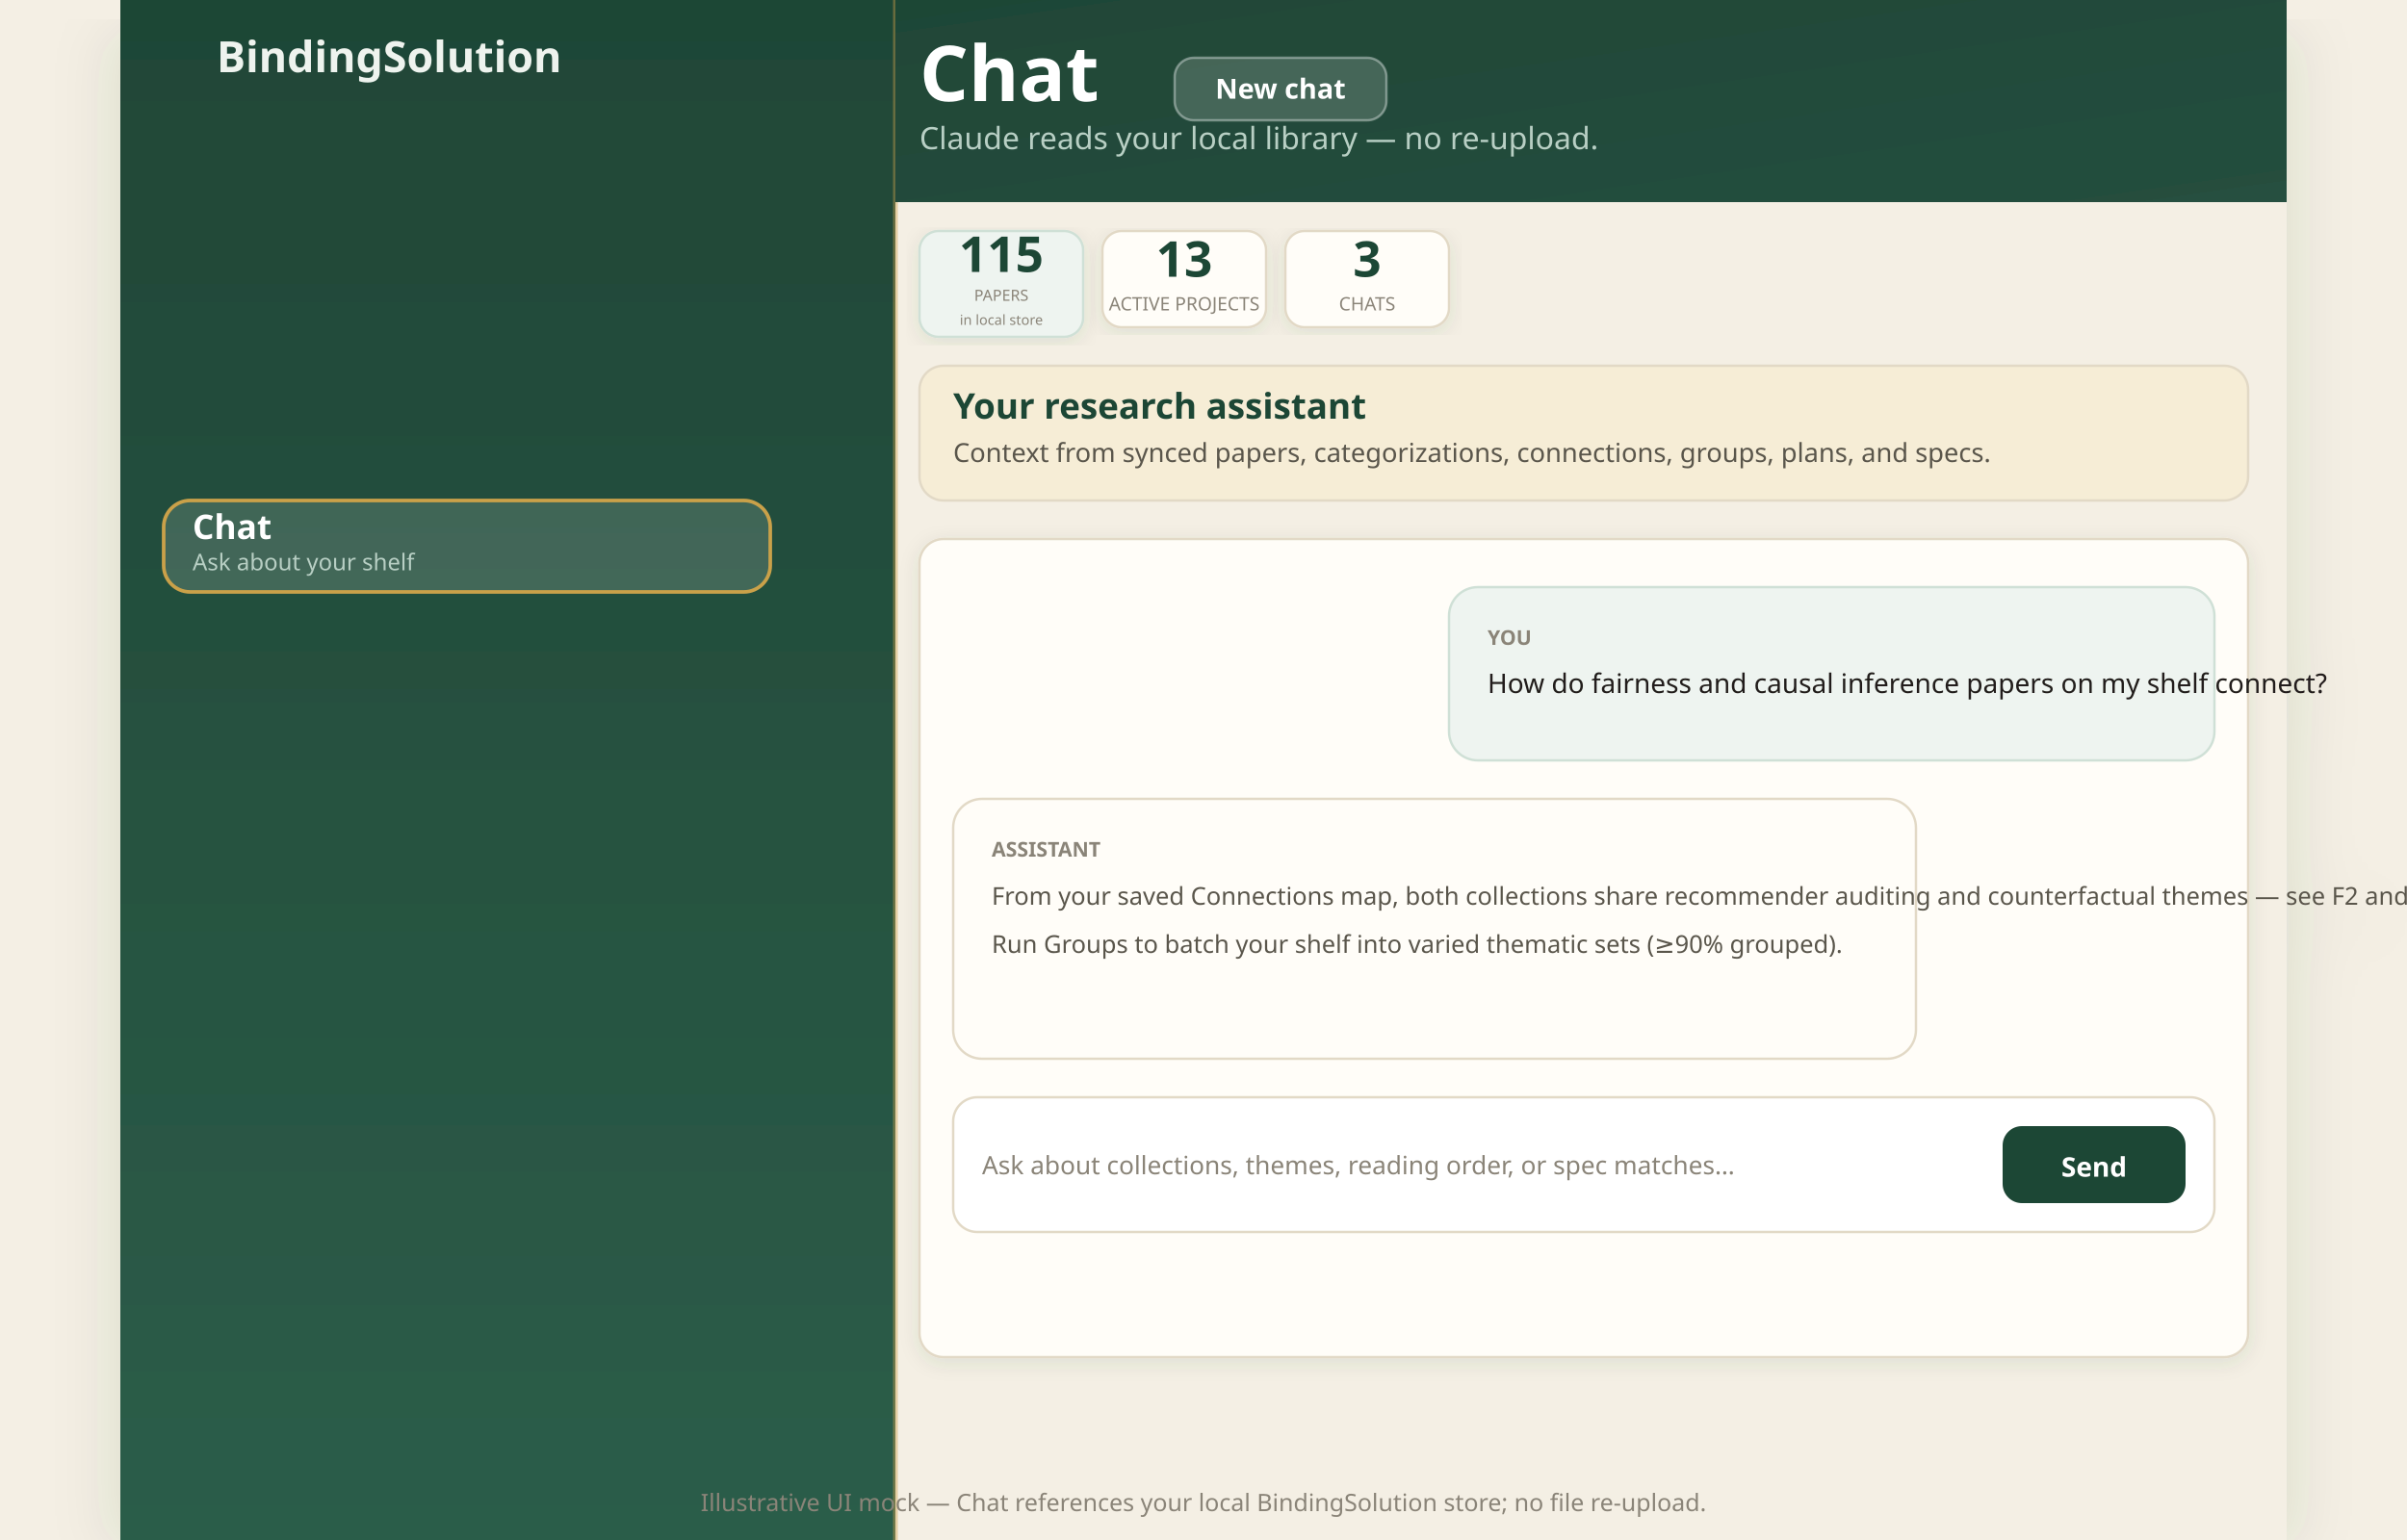
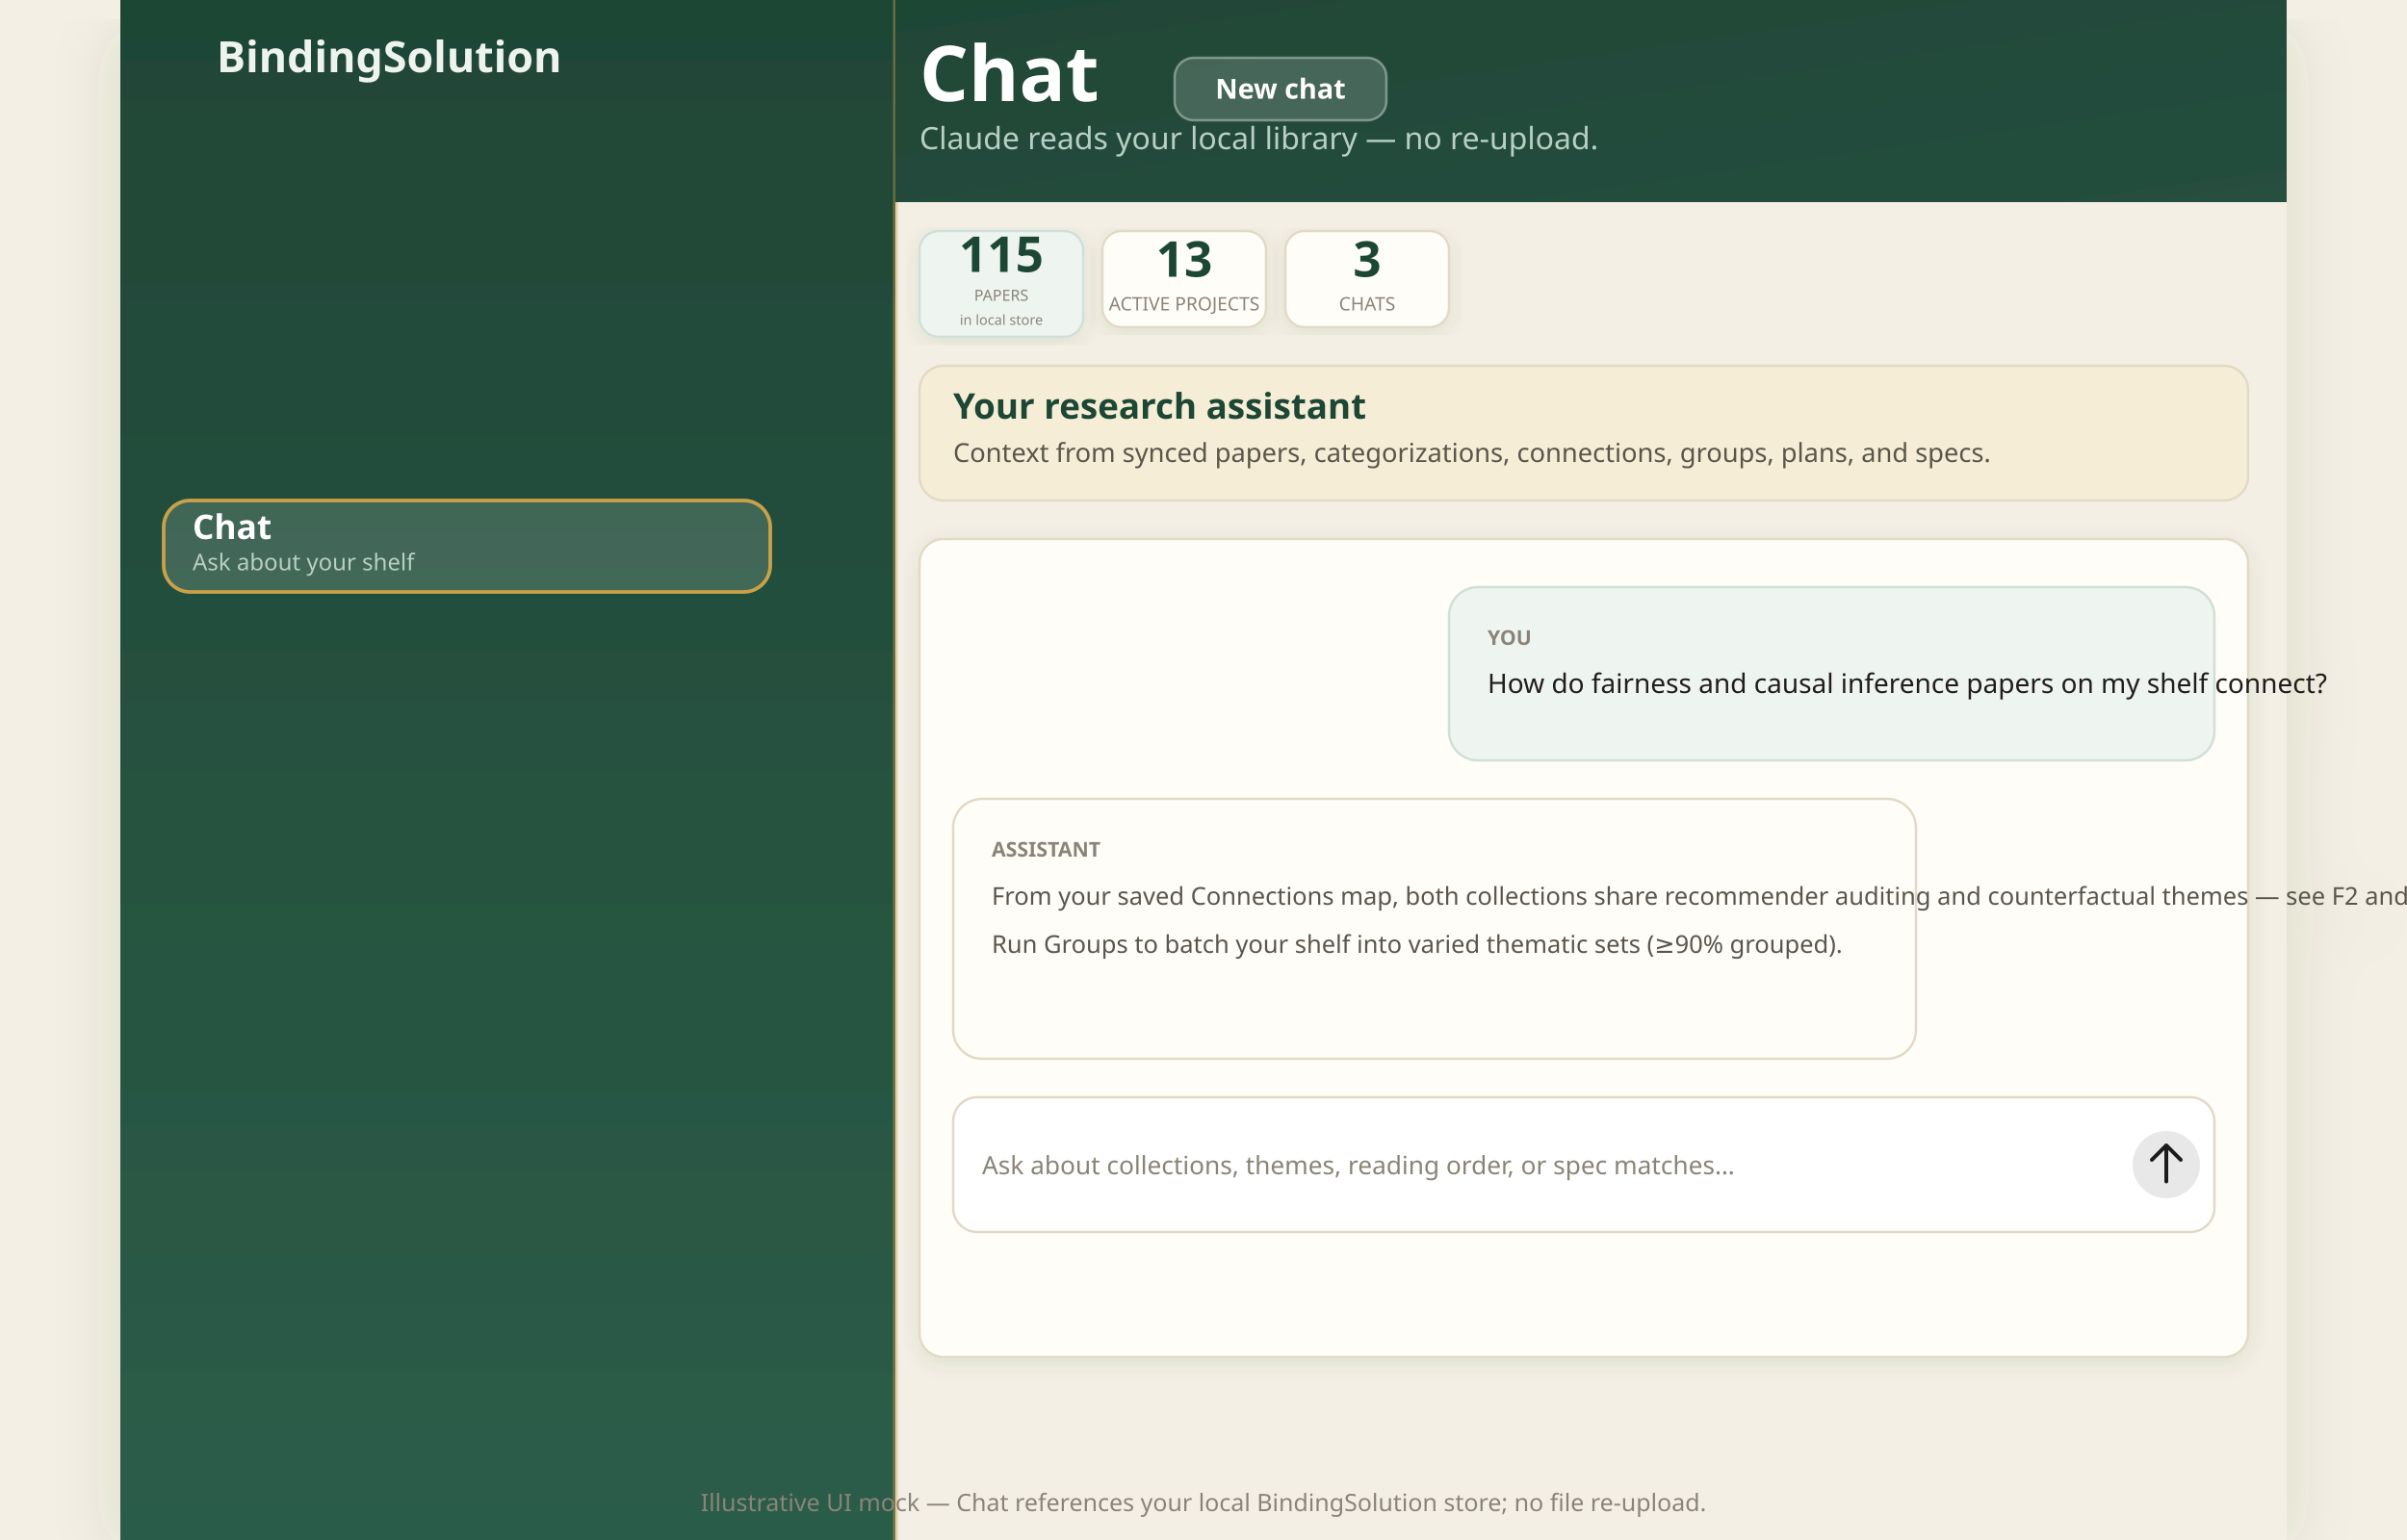
<svg xmlns="http://www.w3.org/2000/svg" viewBox="0 0 1000 640" width="1000" height="640" role="img" aria-label="Chat view asking about synced library materials">
  <defs>
    <linearGradient id="green" x1="0" y1="0" x2="0" y2="1">
      <stop offset="0" stop-color="#1f4636" />
      <stop offset="1" stop-color="#2c5d49" />
    </linearGradient>
    <linearGradient id="hero" x1="0" y1="0" x2="1" y2="1">
      <stop offset="0" stop-color="#1f4636" />
      <stop offset="1" stop-color="#254f3f" />
    </linearGradient>
    <filter id="shellShadow" x="-4%" y="-2%" width="108%" height="104%">
      <feDropShadow dx="0" dy="8" stdDeviation="14" flood-color="#1f4636" flood-opacity="0.12" />
    </filter>
    <filter id="shadow" x="-8%" y="-8%" width="116%" height="116%">
      <feDropShadow dx="0" dy="2" stdDeviation="4" flood-color="#1f4636" flood-opacity="0.1" />
    </filter>
  </defs>
  <rect width="1000" height="640" fill="#f4efe4" />
  <g filter="url(#shellShadow)">
    <rect x="50" y="0" width="900" height="640" fill="#f4efe4" />
    <rect x="50" y="0" width="322" height="640" fill="url(#green)" />
    <line x1="372" y1="0" x2="372" y2="640" stroke="#caa14a" stroke-width="2" stroke-opacity="0.42" />
    <g transform="translate(50, 0)">
      <text x="40" y="30" fill="#eef3ee" font-family="Montserrat, system-ui, sans-serif" font-size="17.9" font-weight="700">BindingSolution</text>
      <rect x="18" y="208" width="252" height="38" rx="11" fill="rgba(255,255,255,0.14)" stroke="#caa14a" stroke-width="1.5" />
      <text x="30" y="224" fill="#fff" font-family="system-ui, sans-serif" font-size="14.1" font-weight="600">Chat</text>
      <text x="30" y="237" fill="#b8cfc4" font-family="system-ui, sans-serif" font-size="9.6">Ask about your shelf</text>
    </g>
    <rect x="372" y="0" width="578" height="84" fill="url(#hero)" />
    <text x="382" y="42" fill="#fff" font-family="Montserrat, system-ui, sans-serif" font-size="32.0" font-weight="600">Chat</text>
    <text x="382" y="62" fill="#b8cfc4" font-family="system-ui, sans-serif" font-size="12.8">Claude reads your local library — no re-upload.</text>
    <rect x="488" y="24" width="88" height="26" rx="8" fill="rgba(255,255,255,0.16)" stroke="rgba(255,255,255,0.38)" />
    <text x="532" y="41" fill="#fff" font-family="system-ui, sans-serif" font-size="11.5" font-weight="600" text-anchor="middle">New chat</text>
    <g transform="translate(382, 96)">
      <rect x="0" y="0" width="68" height="44" rx="8" fill="#eef4f0" stroke="#cfe0d6" filter="url(#shadow)" />
      <text x="34" y="17" fill="#1f4636" font-size="20.5" font-weight="700" text-anchor="middle" font-family="Montserrat, system-ui, sans-serif">115</text>
      <text x="34" y="29" fill="#8a8478" font-size="6.4" text-anchor="middle" font-family="system-ui, sans-serif">PAPERS</text>
      <text x="34" y="39" fill="#8a8478" font-size="5.8" text-anchor="middle" font-family="system-ui, sans-serif">in local store</text>
      <rect x="76" y="0" width="68" height="40" rx="8" fill="#fffdf8" stroke="#e2d9c6" filter="url(#shadow)" />
      <text x="110" y="19" fill="#1f4636" font-size="20.5" font-weight="700" text-anchor="middle" font-family="Montserrat, system-ui, sans-serif">13</text>
      <text x="110" y="33" fill="#8a8478" font-size="7.7" text-anchor="middle" font-family="system-ui, sans-serif">ACTIVE PROJECTS</text>
      <rect x="152" y="0" width="68" height="40" rx="8" fill="#fffdf8" stroke="#e2d9c6" filter="url(#shadow)" />
      <text x="186" y="19" fill="#1f4636" font-size="20.5" font-weight="700" text-anchor="middle" font-family="Montserrat, system-ui, sans-serif">3</text>
      <text x="186" y="33" fill="#8a8478" font-size="7.7" text-anchor="middle" font-family="system-ui, sans-serif">CHATS</text>
      <rect x="0" y="56" width="552" height="56" rx="10" fill="#f6edd6" stroke="#e2d9c6" />
      <text x="14" y="78" fill="#1f4636" font-family="Montserrat, system-ui, sans-serif" font-size="14.7" font-weight="600">Your research assistant</text>
      <text x="14" y="96" fill="#5a564c" font-family="system-ui, sans-serif" font-size="10.9">Context from synced papers, categorizations, connections, groups, plans, and specs.</text>
      <rect x="0" y="128" width="552" height="340" rx="10" fill="#fffdf8" stroke="#e2d9c6" filter="url(#shadow)" />
      <rect x="220" y="148" width="318" height="72" rx="12" fill="#eef4f0" stroke="#cfe0d6" />
      <text x="236" y="172" fill="#8a8478" font-size="8.5" font-family="system-ui, sans-serif" font-weight="600">YOU</text>
      <text x="236" y="192" fill="#211f1a" font-size="11.2" font-family="system-ui, sans-serif">How do fairness and causal inference papers on my shelf connect?</text>
      <rect x="14" y="236" width="400" height="108" rx="12" fill="#fffdf8" stroke="#e2d9c6" />
      <text x="30" y="260" fill="#8a8478" font-size="8.5" font-family="system-ui, sans-serif" font-weight="600">ASSISTANT</text>
      <text x="30" y="280" fill="#5a564c" font-size="10.2" font-family="system-ui, sans-serif">From your saved Connections map, both collections share recommender auditing and counterfactual themes — see F2 and F3 in Fairness in ML and C1–C3 in Causal Inference.</text>
      <text x="30" y="300" fill="#5a564c" font-size="10.2" font-family="system-ui, sans-serif">Run Groups to batch your shelf into varied thematic sets (≥90% grouped).</text>
      <rect x="14" y="360" width="524" height="56" rx="10" fill="#fff" stroke="#e2d9c6" />
      <text x="26" y="392" fill="#8a8478" font-size="10.5" font-family="system-ui, sans-serif">Ask about collections, themes, reading order, or spec matches…</text>
-       <rect x="450" y="372" width="76" height="32" rx="8" fill="#1f4636" />
-       <text x="488" y="393" fill="#fff" font-size="11.2" font-weight="600" text-anchor="middle" font-family="system-ui, sans-serif">Send</text>
+       <circle cx="518" cy="388" r="14" fill="#e8e8e8" />
+       <path d="M518 395 V381 M512 386 l6-6 6 6" fill="none" stroke="#1a1a1a" stroke-width="1.6" stroke-linecap="round" stroke-linejoin="round" />
    </g>
  </g>
  <text x="500" y="628" fill="#8a8478" font-family="system-ui, sans-serif" font-size="10" text-anchor="middle">Illustrative UI mock — Chat references your local BindingSolution store; no file re-upload.</text>
</svg>
